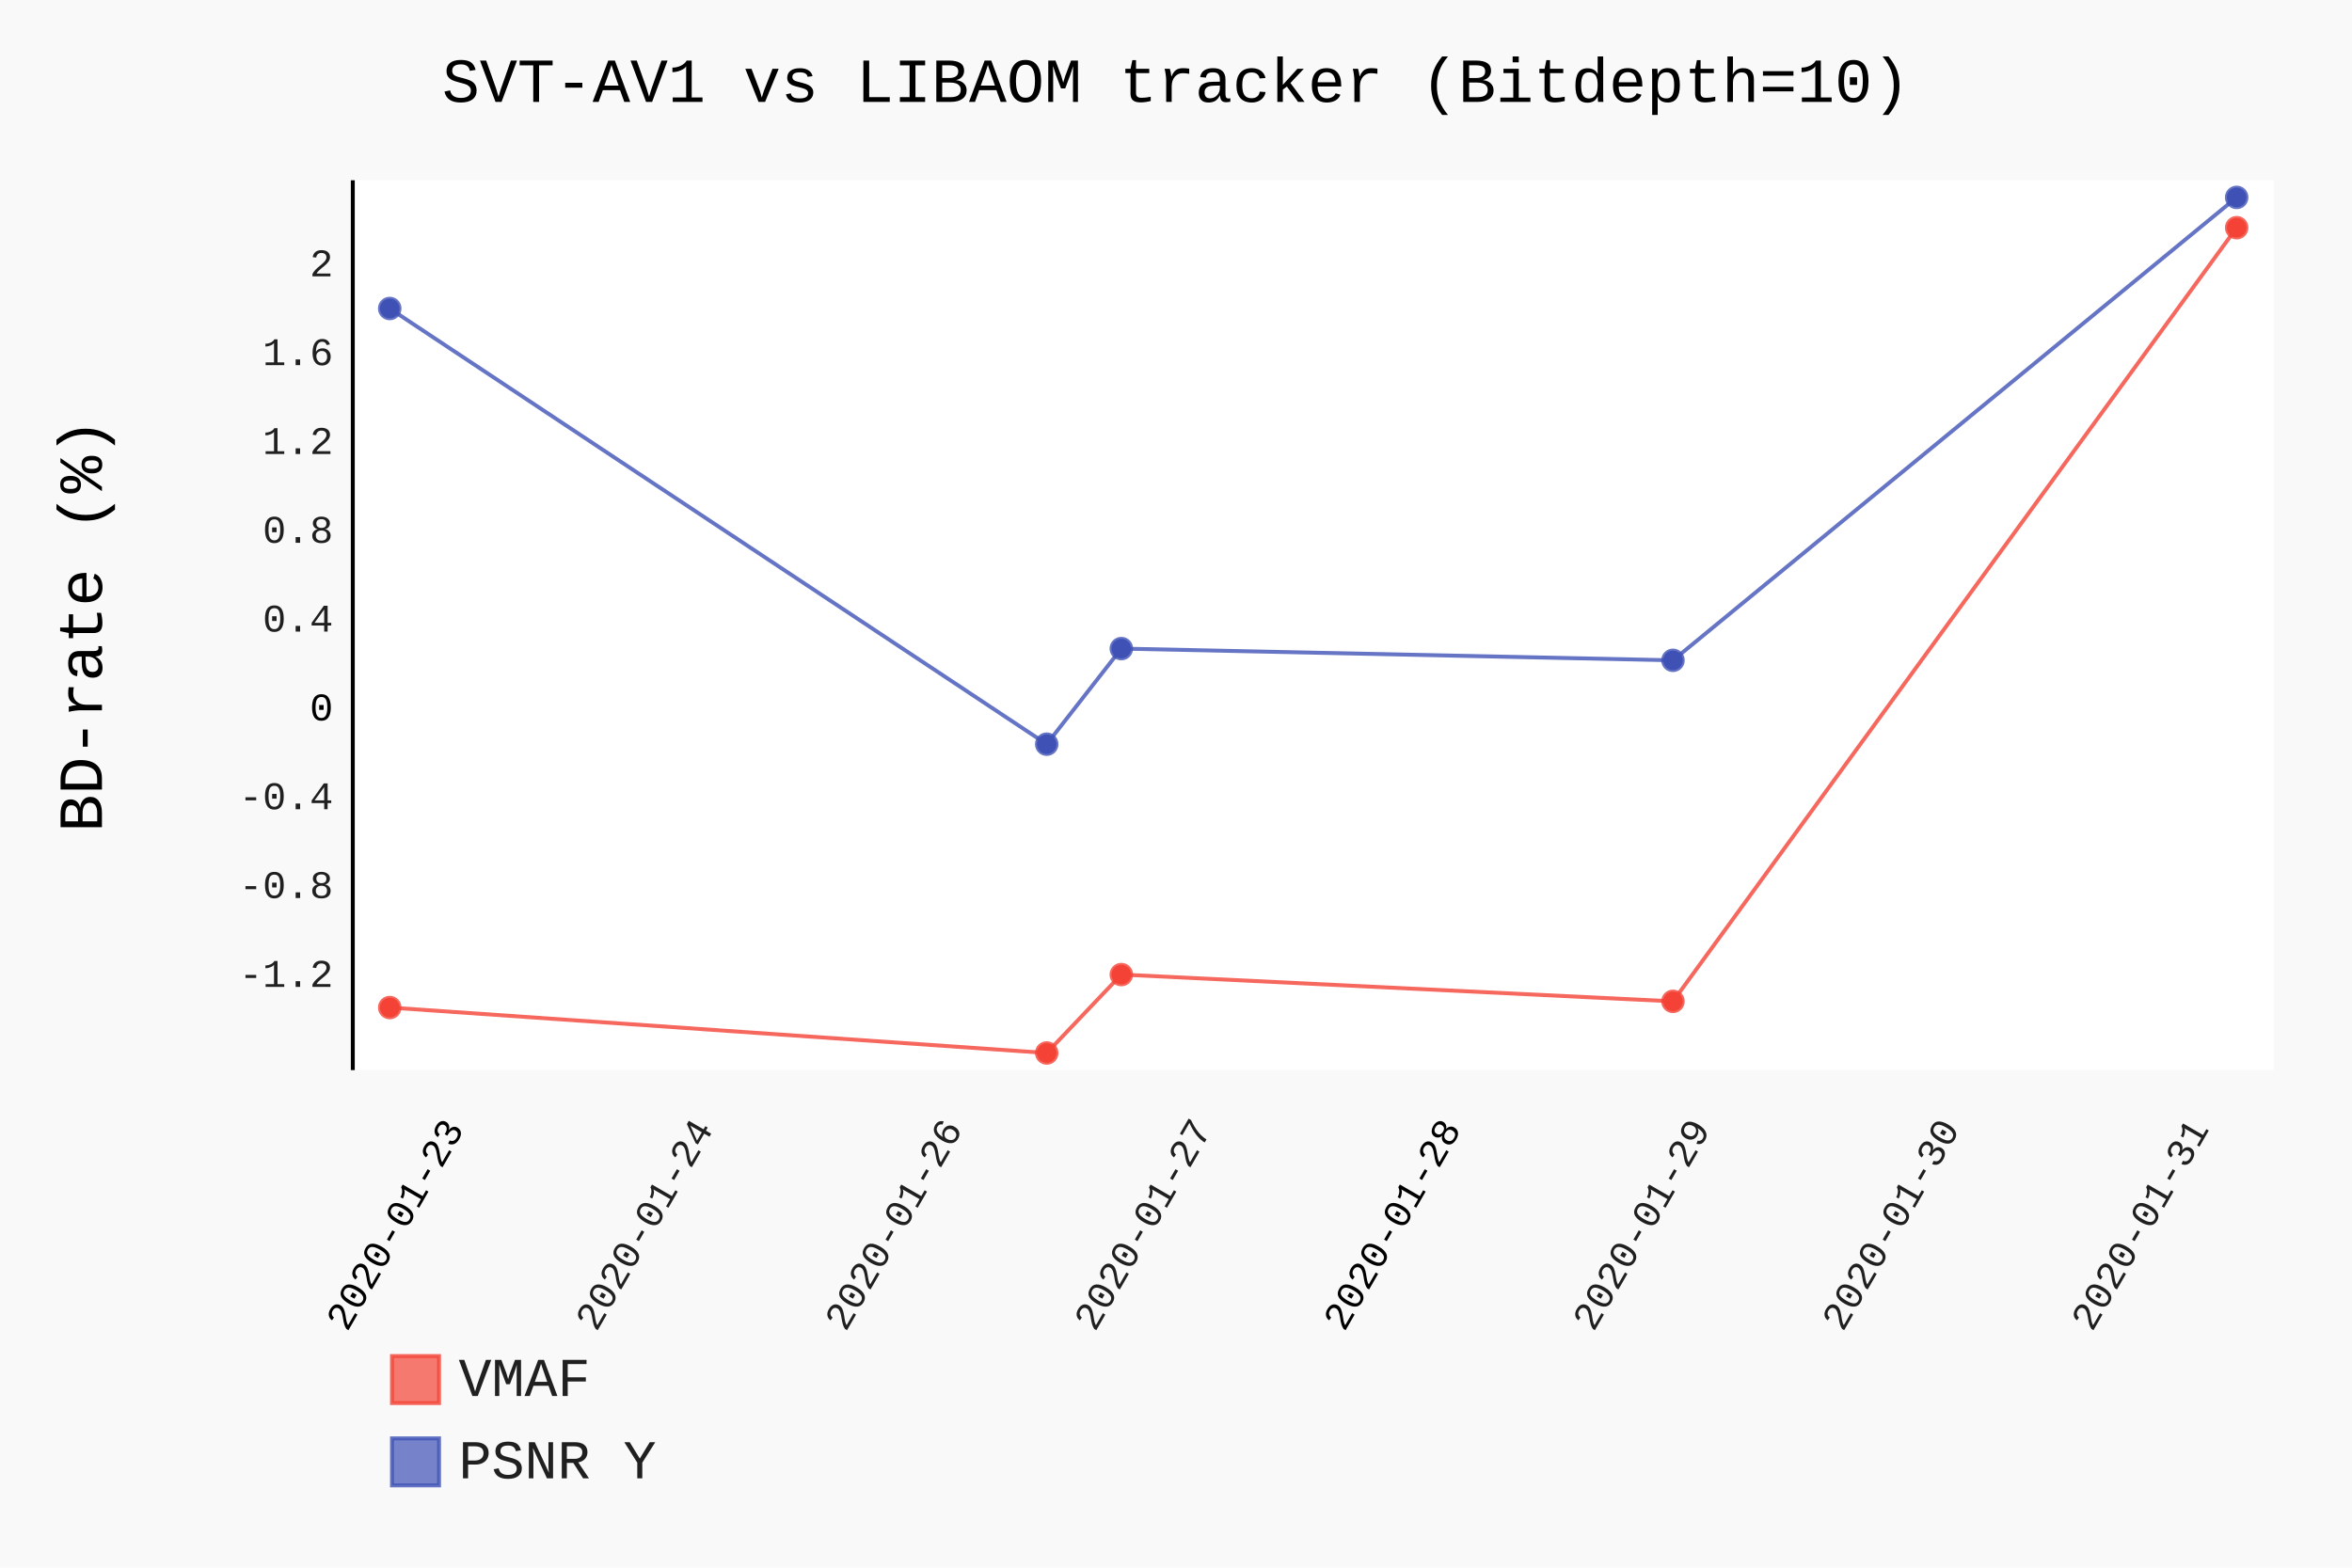
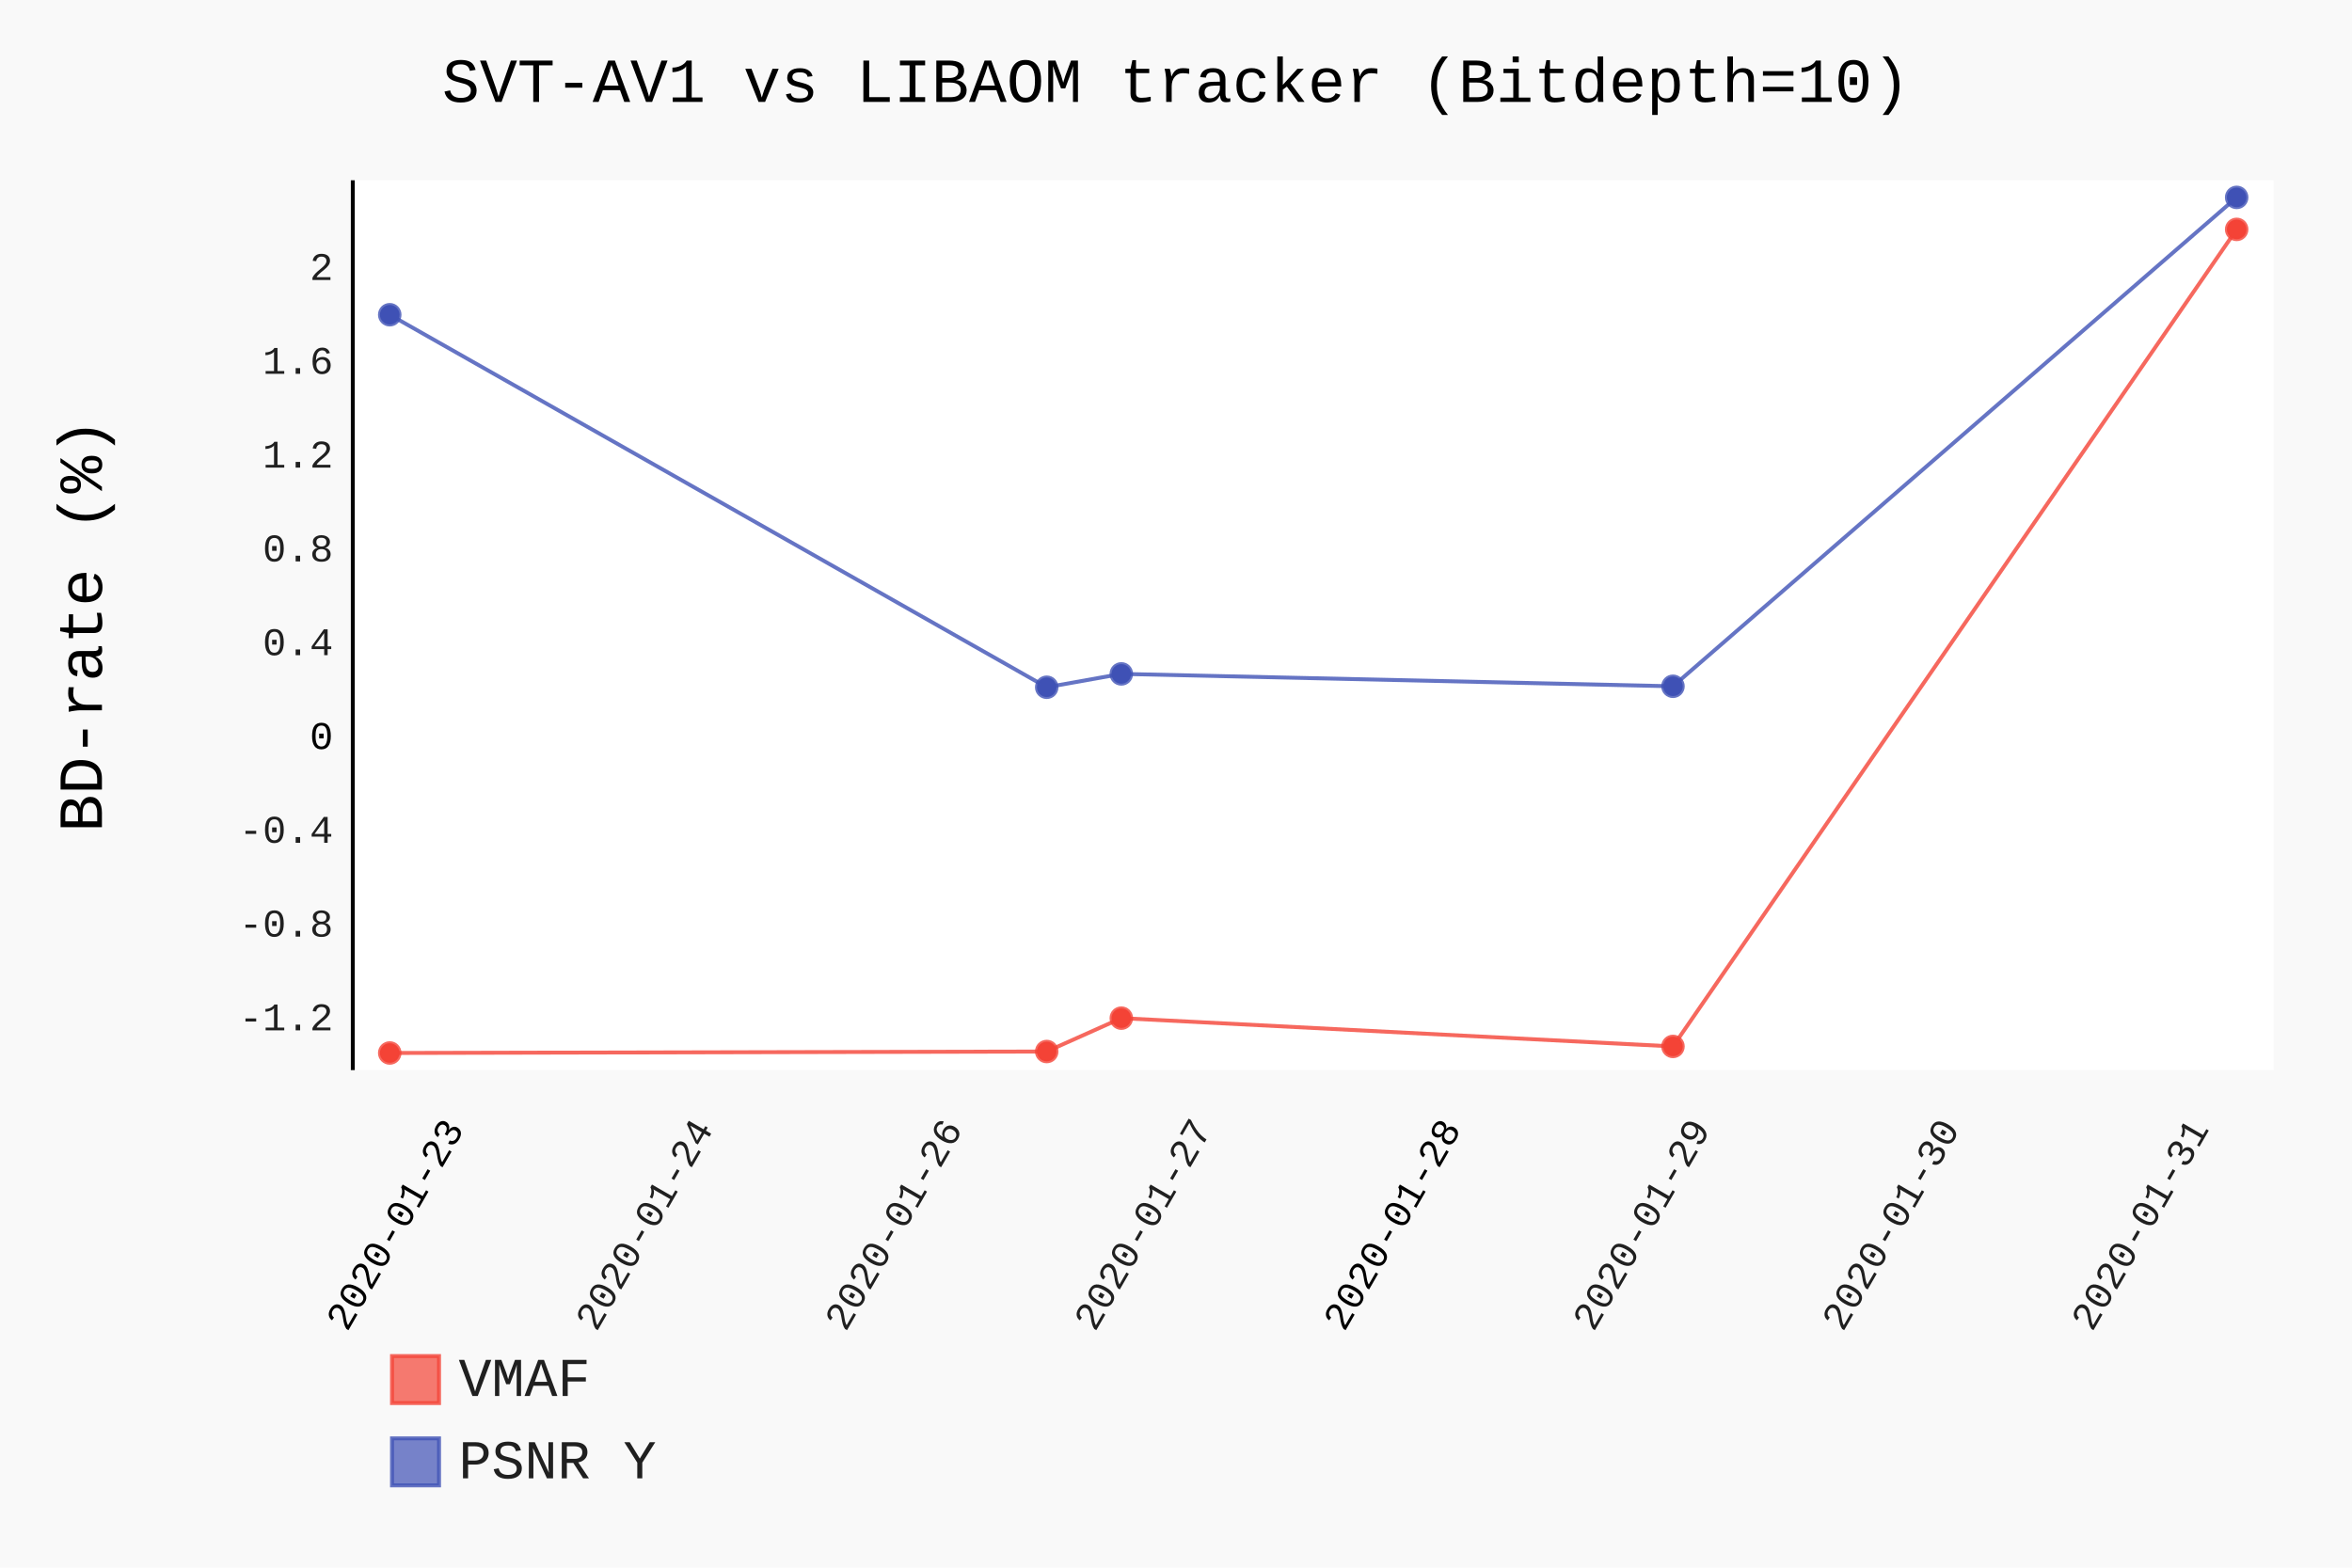
- <svg xmlns="http://www.w3.org/2000/svg" class="pygal-chart" id="chart-9b066d10-af1e-48f9-93ca-e7b9562f1448" viewBox="0 0 600 400">
+ <svg xmlns="http://www.w3.org/2000/svg" class="pygal-chart" id="chart-f161f53d-8648-484b-b93d-1e46942a1ac2" viewBox="0 0 600 400">
  <defs>
-     <style type="text/css">#chart-9b066d10-af1e-48f9-93ca-e7b9562f1448{-webkit-user-select:none;-webkit-font-smoothing:antialiased;font-family:Consolas,"Liberation Mono",Menlo,Courier,monospace}#chart-9b066d10-af1e-48f9-93ca-e7b9562f1448 .title{font-family:Consolas,"Liberation Mono",Menlo,Courier,monospace;font-size:16px}#chart-9b066d10-af1e-48f9-93ca-e7b9562f1448 .legends .legend text{font-family:Consolas,"Liberation Mono",Menlo,Courier,monospace;font-size:14px}#chart-9b066d10-af1e-48f9-93ca-e7b9562f1448 .axis text{font-family:Consolas,"Liberation Mono",Menlo,Courier,monospace;font-size:10px}#chart-9b066d10-af1e-48f9-93ca-e7b9562f1448 .axis text.major{font-family:Consolas,"Liberation Mono",Menlo,Courier,monospace;font-size:10px}#chart-9b066d10-af1e-48f9-93ca-e7b9562f1448 .text-overlay text.value{font-family:Consolas,"Liberation Mono",Menlo,Courier,monospace;font-size:16px}#chart-9b066d10-af1e-48f9-93ca-e7b9562f1448 .text-overlay text.label{font-family:Consolas,"Liberation Mono",Menlo,Courier,monospace;font-size:10px}#chart-9b066d10-af1e-48f9-93ca-e7b9562f1448 .tooltip{font-family:Consolas,"Liberation Mono",Menlo,Courier,monospace;font-size:14px}#chart-9b066d10-af1e-48f9-93ca-e7b9562f1448 text.no_data{font-family:Consolas,"Liberation Mono",Menlo,Courier,monospace;font-size:64px}
- #chart-9b066d10-af1e-48f9-93ca-e7b9562f1448{background-color:rgba(249,249,249,1)}#chart-9b066d10-af1e-48f9-93ca-e7b9562f1448 path,#chart-9b066d10-af1e-48f9-93ca-e7b9562f1448 line,#chart-9b066d10-af1e-48f9-93ca-e7b9562f1448 rect,#chart-9b066d10-af1e-48f9-93ca-e7b9562f1448 circle{-webkit-transition:150ms;-moz-transition:150ms;transition:150ms}#chart-9b066d10-af1e-48f9-93ca-e7b9562f1448 .graph &gt; .background{fill:rgba(249,249,249,1)}#chart-9b066d10-af1e-48f9-93ca-e7b9562f1448 .plot &gt; .background{fill:rgba(255,255,255,1)}#chart-9b066d10-af1e-48f9-93ca-e7b9562f1448 .graph{fill:rgba(0,0,0,.87)}#chart-9b066d10-af1e-48f9-93ca-e7b9562f1448 text.no_data{fill:rgba(0,0,0,1)}#chart-9b066d10-af1e-48f9-93ca-e7b9562f1448 .title{fill:rgba(0,0,0,1)}#chart-9b066d10-af1e-48f9-93ca-e7b9562f1448 .legends .legend text{fill:rgba(0,0,0,.87)}#chart-9b066d10-af1e-48f9-93ca-e7b9562f1448 .legends .legend:hover text{fill:rgba(0,0,0,1)}#chart-9b066d10-af1e-48f9-93ca-e7b9562f1448 .axis .line{stroke:rgba(0,0,0,1)}#chart-9b066d10-af1e-48f9-93ca-e7b9562f1448 .axis .guide.line{stroke:rgba(0,0,0,.54)}#chart-9b066d10-af1e-48f9-93ca-e7b9562f1448 .axis .major.line{stroke:rgba(0,0,0,.87)}#chart-9b066d10-af1e-48f9-93ca-e7b9562f1448 .axis text.major{fill:rgba(0,0,0,1)}#chart-9b066d10-af1e-48f9-93ca-e7b9562f1448 .axis.y .guides:hover .guide.line,#chart-9b066d10-af1e-48f9-93ca-e7b9562f1448 .line-graph .axis.x .guides:hover .guide.line,#chart-9b066d10-af1e-48f9-93ca-e7b9562f1448 .stackedline-graph .axis.x .guides:hover .guide.line,#chart-9b066d10-af1e-48f9-93ca-e7b9562f1448 .xy-graph .axis.x .guides:hover .guide.line{stroke:rgba(0,0,0,1)}#chart-9b066d10-af1e-48f9-93ca-e7b9562f1448 .axis .guides:hover text{fill:rgba(0,0,0,1)}#chart-9b066d10-af1e-48f9-93ca-e7b9562f1448 .reactive{fill-opacity:.7;stroke-opacity:.8}#chart-9b066d10-af1e-48f9-93ca-e7b9562f1448 .ci{stroke:rgba(0,0,0,.87)}#chart-9b066d10-af1e-48f9-93ca-e7b9562f1448 .reactive.active,#chart-9b066d10-af1e-48f9-93ca-e7b9562f1448 .active .reactive{fill-opacity:.8;stroke-opacity:.9;stroke-width:4}#chart-9b066d10-af1e-48f9-93ca-e7b9562f1448 .ci .reactive.active{stroke-width:1.5}#chart-9b066d10-af1e-48f9-93ca-e7b9562f1448 .series text{fill:rgba(0,0,0,1)}#chart-9b066d10-af1e-48f9-93ca-e7b9562f1448 .tooltip rect{fill:rgba(255,255,255,1);stroke:rgba(0,0,0,1);-webkit-transition:opacity 150ms;-moz-transition:opacity 150ms;transition:opacity 150ms}#chart-9b066d10-af1e-48f9-93ca-e7b9562f1448 .tooltip .label{fill:rgba(0,0,0,.87)}#chart-9b066d10-af1e-48f9-93ca-e7b9562f1448 .tooltip .label{fill:rgba(0,0,0,.87)}#chart-9b066d10-af1e-48f9-93ca-e7b9562f1448 .tooltip .legend{font-size:.8em;fill:rgba(0,0,0,.54)}#chart-9b066d10-af1e-48f9-93ca-e7b9562f1448 .tooltip .x_label{font-size:.6em;fill:rgba(0,0,0,1)}#chart-9b066d10-af1e-48f9-93ca-e7b9562f1448 .tooltip .xlink{font-size:.5em;text-decoration:underline}#chart-9b066d10-af1e-48f9-93ca-e7b9562f1448 .tooltip .value{font-size:1.5em}#chart-9b066d10-af1e-48f9-93ca-e7b9562f1448 .bound{font-size:.5em}#chart-9b066d10-af1e-48f9-93ca-e7b9562f1448 .max-value{font-size:.75em;fill:rgba(0,0,0,.54)}#chart-9b066d10-af1e-48f9-93ca-e7b9562f1448 .map-element{fill:rgba(255,255,255,1);stroke:rgba(0,0,0,.54) !important}#chart-9b066d10-af1e-48f9-93ca-e7b9562f1448 .map-element .reactive{fill-opacity:inherit;stroke-opacity:inherit}#chart-9b066d10-af1e-48f9-93ca-e7b9562f1448 .color-0,#chart-9b066d10-af1e-48f9-93ca-e7b9562f1448 .color-0 a:visited{stroke:#F44336;fill:#F44336}#chart-9b066d10-af1e-48f9-93ca-e7b9562f1448 .color-1,#chart-9b066d10-af1e-48f9-93ca-e7b9562f1448 .color-1 a:visited{stroke:#3F51B5;fill:#3F51B5}#chart-9b066d10-af1e-48f9-93ca-e7b9562f1448 .text-overlay .color-0 text{fill:black}#chart-9b066d10-af1e-48f9-93ca-e7b9562f1448 .text-overlay .color-1 text{fill:black}
- #chart-9b066d10-af1e-48f9-93ca-e7b9562f1448 text.no_data{text-anchor:middle}#chart-9b066d10-af1e-48f9-93ca-e7b9562f1448 .guide.line{fill:none}#chart-9b066d10-af1e-48f9-93ca-e7b9562f1448 .centered{text-anchor:middle}#chart-9b066d10-af1e-48f9-93ca-e7b9562f1448 .title{text-anchor:middle}#chart-9b066d10-af1e-48f9-93ca-e7b9562f1448 .legends .legend text{fill-opacity:1}#chart-9b066d10-af1e-48f9-93ca-e7b9562f1448 .axis.x text{text-anchor:middle}#chart-9b066d10-af1e-48f9-93ca-e7b9562f1448 .axis.x:not(.web) text[transform]{text-anchor:start}#chart-9b066d10-af1e-48f9-93ca-e7b9562f1448 .axis.x:not(.web) text[transform].backwards{text-anchor:end}#chart-9b066d10-af1e-48f9-93ca-e7b9562f1448 .axis.y text{text-anchor:end}#chart-9b066d10-af1e-48f9-93ca-e7b9562f1448 .axis.y text[transform].backwards{text-anchor:start}#chart-9b066d10-af1e-48f9-93ca-e7b9562f1448 .axis.y2 text{text-anchor:start}#chart-9b066d10-af1e-48f9-93ca-e7b9562f1448 .axis.y2 text[transform].backwards{text-anchor:end}#chart-9b066d10-af1e-48f9-93ca-e7b9562f1448 .axis .guide.line{stroke-dasharray:4,4}#chart-9b066d10-af1e-48f9-93ca-e7b9562f1448 .axis .major.guide.line{stroke-dasharray:6,6}#chart-9b066d10-af1e-48f9-93ca-e7b9562f1448 .horizontal .axis.y .guide.line,#chart-9b066d10-af1e-48f9-93ca-e7b9562f1448 .horizontal .axis.y2 .guide.line,#chart-9b066d10-af1e-48f9-93ca-e7b9562f1448 .vertical .axis.x .guide.line{opacity:0}#chart-9b066d10-af1e-48f9-93ca-e7b9562f1448 .horizontal .axis.always_show .guide.line,#chart-9b066d10-af1e-48f9-93ca-e7b9562f1448 .vertical .axis.always_show .guide.line{opacity:1 !important}#chart-9b066d10-af1e-48f9-93ca-e7b9562f1448 .axis.y .guides:hover .guide.line,#chart-9b066d10-af1e-48f9-93ca-e7b9562f1448 .axis.y2 .guides:hover .guide.line,#chart-9b066d10-af1e-48f9-93ca-e7b9562f1448 .axis.x .guides:hover .guide.line{opacity:1}#chart-9b066d10-af1e-48f9-93ca-e7b9562f1448 .axis .guides:hover text{opacity:1}#chart-9b066d10-af1e-48f9-93ca-e7b9562f1448 .nofill{fill:none}#chart-9b066d10-af1e-48f9-93ca-e7b9562f1448 .subtle-fill{fill-opacity:.2}#chart-9b066d10-af1e-48f9-93ca-e7b9562f1448 .dot{stroke-width:1px;fill-opacity:1}#chart-9b066d10-af1e-48f9-93ca-e7b9562f1448 .dot.active{stroke-width:5px}#chart-9b066d10-af1e-48f9-93ca-e7b9562f1448 .dot.negative{fill:transparent}#chart-9b066d10-af1e-48f9-93ca-e7b9562f1448 text,#chart-9b066d10-af1e-48f9-93ca-e7b9562f1448 tspan{stroke:none !important}#chart-9b066d10-af1e-48f9-93ca-e7b9562f1448 .series text.active{opacity:1}#chart-9b066d10-af1e-48f9-93ca-e7b9562f1448 .tooltip rect{fill-opacity:.95;stroke-width:.5}#chart-9b066d10-af1e-48f9-93ca-e7b9562f1448 .tooltip text{fill-opacity:1}#chart-9b066d10-af1e-48f9-93ca-e7b9562f1448 .showable{visibility:hidden}#chart-9b066d10-af1e-48f9-93ca-e7b9562f1448 .showable.shown{visibility:visible}#chart-9b066d10-af1e-48f9-93ca-e7b9562f1448 .gauge-background{fill:rgba(229,229,229,1);stroke:none}#chart-9b066d10-af1e-48f9-93ca-e7b9562f1448 .bg-lines{stroke:rgba(249,249,249,1);stroke-width:2px}</style>
+     <style type="text/css">#chart-f161f53d-8648-484b-b93d-1e46942a1ac2{-webkit-user-select:none;-webkit-font-smoothing:antialiased;font-family:Consolas,"Liberation Mono",Menlo,Courier,monospace}#chart-f161f53d-8648-484b-b93d-1e46942a1ac2 .title{font-family:Consolas,"Liberation Mono",Menlo,Courier,monospace;font-size:16px}#chart-f161f53d-8648-484b-b93d-1e46942a1ac2 .legends .legend text{font-family:Consolas,"Liberation Mono",Menlo,Courier,monospace;font-size:14px}#chart-f161f53d-8648-484b-b93d-1e46942a1ac2 .axis text{font-family:Consolas,"Liberation Mono",Menlo,Courier,monospace;font-size:10px}#chart-f161f53d-8648-484b-b93d-1e46942a1ac2 .axis text.major{font-family:Consolas,"Liberation Mono",Menlo,Courier,monospace;font-size:10px}#chart-f161f53d-8648-484b-b93d-1e46942a1ac2 .text-overlay text.value{font-family:Consolas,"Liberation Mono",Menlo,Courier,monospace;font-size:16px}#chart-f161f53d-8648-484b-b93d-1e46942a1ac2 .text-overlay text.label{font-family:Consolas,"Liberation Mono",Menlo,Courier,monospace;font-size:10px}#chart-f161f53d-8648-484b-b93d-1e46942a1ac2 .tooltip{font-family:Consolas,"Liberation Mono",Menlo,Courier,monospace;font-size:14px}#chart-f161f53d-8648-484b-b93d-1e46942a1ac2 text.no_data{font-family:Consolas,"Liberation Mono",Menlo,Courier,monospace;font-size:64px}
+ #chart-f161f53d-8648-484b-b93d-1e46942a1ac2{background-color:rgba(249,249,249,1)}#chart-f161f53d-8648-484b-b93d-1e46942a1ac2 path,#chart-f161f53d-8648-484b-b93d-1e46942a1ac2 line,#chart-f161f53d-8648-484b-b93d-1e46942a1ac2 rect,#chart-f161f53d-8648-484b-b93d-1e46942a1ac2 circle{-webkit-transition:150ms;-moz-transition:150ms;transition:150ms}#chart-f161f53d-8648-484b-b93d-1e46942a1ac2 .graph &gt; .background{fill:rgba(249,249,249,1)}#chart-f161f53d-8648-484b-b93d-1e46942a1ac2 .plot &gt; .background{fill:rgba(255,255,255,1)}#chart-f161f53d-8648-484b-b93d-1e46942a1ac2 .graph{fill:rgba(0,0,0,.87)}#chart-f161f53d-8648-484b-b93d-1e46942a1ac2 text.no_data{fill:rgba(0,0,0,1)}#chart-f161f53d-8648-484b-b93d-1e46942a1ac2 .title{fill:rgba(0,0,0,1)}#chart-f161f53d-8648-484b-b93d-1e46942a1ac2 .legends .legend text{fill:rgba(0,0,0,.87)}#chart-f161f53d-8648-484b-b93d-1e46942a1ac2 .legends .legend:hover text{fill:rgba(0,0,0,1)}#chart-f161f53d-8648-484b-b93d-1e46942a1ac2 .axis .line{stroke:rgba(0,0,0,1)}#chart-f161f53d-8648-484b-b93d-1e46942a1ac2 .axis .guide.line{stroke:rgba(0,0,0,.54)}#chart-f161f53d-8648-484b-b93d-1e46942a1ac2 .axis .major.line{stroke:rgba(0,0,0,.87)}#chart-f161f53d-8648-484b-b93d-1e46942a1ac2 .axis text.major{fill:rgba(0,0,0,1)}#chart-f161f53d-8648-484b-b93d-1e46942a1ac2 .axis.y .guides:hover .guide.line,#chart-f161f53d-8648-484b-b93d-1e46942a1ac2 .line-graph .axis.x .guides:hover .guide.line,#chart-f161f53d-8648-484b-b93d-1e46942a1ac2 .stackedline-graph .axis.x .guides:hover .guide.line,#chart-f161f53d-8648-484b-b93d-1e46942a1ac2 .xy-graph .axis.x .guides:hover .guide.line{stroke:rgba(0,0,0,1)}#chart-f161f53d-8648-484b-b93d-1e46942a1ac2 .axis .guides:hover text{fill:rgba(0,0,0,1)}#chart-f161f53d-8648-484b-b93d-1e46942a1ac2 .reactive{fill-opacity:.7;stroke-opacity:.8}#chart-f161f53d-8648-484b-b93d-1e46942a1ac2 .ci{stroke:rgba(0,0,0,.87)}#chart-f161f53d-8648-484b-b93d-1e46942a1ac2 .reactive.active,#chart-f161f53d-8648-484b-b93d-1e46942a1ac2 .active .reactive{fill-opacity:.8;stroke-opacity:.9;stroke-width:4}#chart-f161f53d-8648-484b-b93d-1e46942a1ac2 .ci .reactive.active{stroke-width:1.5}#chart-f161f53d-8648-484b-b93d-1e46942a1ac2 .series text{fill:rgba(0,0,0,1)}#chart-f161f53d-8648-484b-b93d-1e46942a1ac2 .tooltip rect{fill:rgba(255,255,255,1);stroke:rgba(0,0,0,1);-webkit-transition:opacity 150ms;-moz-transition:opacity 150ms;transition:opacity 150ms}#chart-f161f53d-8648-484b-b93d-1e46942a1ac2 .tooltip .label{fill:rgba(0,0,0,.87)}#chart-f161f53d-8648-484b-b93d-1e46942a1ac2 .tooltip .label{fill:rgba(0,0,0,.87)}#chart-f161f53d-8648-484b-b93d-1e46942a1ac2 .tooltip .legend{font-size:.8em;fill:rgba(0,0,0,.54)}#chart-f161f53d-8648-484b-b93d-1e46942a1ac2 .tooltip .x_label{font-size:.6em;fill:rgba(0,0,0,1)}#chart-f161f53d-8648-484b-b93d-1e46942a1ac2 .tooltip .xlink{font-size:.5em;text-decoration:underline}#chart-f161f53d-8648-484b-b93d-1e46942a1ac2 .tooltip .value{font-size:1.5em}#chart-f161f53d-8648-484b-b93d-1e46942a1ac2 .bound{font-size:.5em}#chart-f161f53d-8648-484b-b93d-1e46942a1ac2 .max-value{font-size:.75em;fill:rgba(0,0,0,.54)}#chart-f161f53d-8648-484b-b93d-1e46942a1ac2 .map-element{fill:rgba(255,255,255,1);stroke:rgba(0,0,0,.54) !important}#chart-f161f53d-8648-484b-b93d-1e46942a1ac2 .map-element .reactive{fill-opacity:inherit;stroke-opacity:inherit}#chart-f161f53d-8648-484b-b93d-1e46942a1ac2 .color-0,#chart-f161f53d-8648-484b-b93d-1e46942a1ac2 .color-0 a:visited{stroke:#F44336;fill:#F44336}#chart-f161f53d-8648-484b-b93d-1e46942a1ac2 .color-1,#chart-f161f53d-8648-484b-b93d-1e46942a1ac2 .color-1 a:visited{stroke:#3F51B5;fill:#3F51B5}#chart-f161f53d-8648-484b-b93d-1e46942a1ac2 .text-overlay .color-0 text{fill:black}#chart-f161f53d-8648-484b-b93d-1e46942a1ac2 .text-overlay .color-1 text{fill:black}
+ #chart-f161f53d-8648-484b-b93d-1e46942a1ac2 text.no_data{text-anchor:middle}#chart-f161f53d-8648-484b-b93d-1e46942a1ac2 .guide.line{fill:none}#chart-f161f53d-8648-484b-b93d-1e46942a1ac2 .centered{text-anchor:middle}#chart-f161f53d-8648-484b-b93d-1e46942a1ac2 .title{text-anchor:middle}#chart-f161f53d-8648-484b-b93d-1e46942a1ac2 .legends .legend text{fill-opacity:1}#chart-f161f53d-8648-484b-b93d-1e46942a1ac2 .axis.x text{text-anchor:middle}#chart-f161f53d-8648-484b-b93d-1e46942a1ac2 .axis.x:not(.web) text[transform]{text-anchor:start}#chart-f161f53d-8648-484b-b93d-1e46942a1ac2 .axis.x:not(.web) text[transform].backwards{text-anchor:end}#chart-f161f53d-8648-484b-b93d-1e46942a1ac2 .axis.y text{text-anchor:end}#chart-f161f53d-8648-484b-b93d-1e46942a1ac2 .axis.y text[transform].backwards{text-anchor:start}#chart-f161f53d-8648-484b-b93d-1e46942a1ac2 .axis.y2 text{text-anchor:start}#chart-f161f53d-8648-484b-b93d-1e46942a1ac2 .axis.y2 text[transform].backwards{text-anchor:end}#chart-f161f53d-8648-484b-b93d-1e46942a1ac2 .axis .guide.line{stroke-dasharray:4,4}#chart-f161f53d-8648-484b-b93d-1e46942a1ac2 .axis .major.guide.line{stroke-dasharray:6,6}#chart-f161f53d-8648-484b-b93d-1e46942a1ac2 .horizontal .axis.y .guide.line,#chart-f161f53d-8648-484b-b93d-1e46942a1ac2 .horizontal .axis.y2 .guide.line,#chart-f161f53d-8648-484b-b93d-1e46942a1ac2 .vertical .axis.x .guide.line{opacity:0}#chart-f161f53d-8648-484b-b93d-1e46942a1ac2 .horizontal .axis.always_show .guide.line,#chart-f161f53d-8648-484b-b93d-1e46942a1ac2 .vertical .axis.always_show .guide.line{opacity:1 !important}#chart-f161f53d-8648-484b-b93d-1e46942a1ac2 .axis.y .guides:hover .guide.line,#chart-f161f53d-8648-484b-b93d-1e46942a1ac2 .axis.y2 .guides:hover .guide.line,#chart-f161f53d-8648-484b-b93d-1e46942a1ac2 .axis.x .guides:hover .guide.line{opacity:1}#chart-f161f53d-8648-484b-b93d-1e46942a1ac2 .axis .guides:hover text{opacity:1}#chart-f161f53d-8648-484b-b93d-1e46942a1ac2 .nofill{fill:none}#chart-f161f53d-8648-484b-b93d-1e46942a1ac2 .subtle-fill{fill-opacity:.2}#chart-f161f53d-8648-484b-b93d-1e46942a1ac2 .dot{stroke-width:1px;fill-opacity:1}#chart-f161f53d-8648-484b-b93d-1e46942a1ac2 .dot.active{stroke-width:5px}#chart-f161f53d-8648-484b-b93d-1e46942a1ac2 .dot.negative{fill:transparent}#chart-f161f53d-8648-484b-b93d-1e46942a1ac2 text,#chart-f161f53d-8648-484b-b93d-1e46942a1ac2 tspan{stroke:none !important}#chart-f161f53d-8648-484b-b93d-1e46942a1ac2 .series text.active{opacity:1}#chart-f161f53d-8648-484b-b93d-1e46942a1ac2 .tooltip rect{fill-opacity:.95;stroke-width:.5}#chart-f161f53d-8648-484b-b93d-1e46942a1ac2 .tooltip text{fill-opacity:1}#chart-f161f53d-8648-484b-b93d-1e46942a1ac2 .showable{visibility:hidden}#chart-f161f53d-8648-484b-b93d-1e46942a1ac2 .showable.shown{visibility:visible}#chart-f161f53d-8648-484b-b93d-1e46942a1ac2 .gauge-background{fill:rgba(229,229,229,1);stroke:none}#chart-f161f53d-8648-484b-b93d-1e46942a1ac2 .bg-lines{stroke:rgba(249,249,249,1);stroke-width:2px}</style>
  </defs>
  <g class="graph datetimeline-graph vertical">
    <rect class="background" height="400" width="600" x="0" y="0" />
    <g class="plot" transform="translate(90, 46)">
      <rect class="background" height="227.038" width="490.0" x="0" y="0" />
      <g class="axis y">
        <g class="guides">
-           <text class="" x="-5" y="205.801">-1.2</text>
+           <text class="" x="-5" y="216.9">-1.2</text>
        </g>
        <g class="guides">
-           <text class="" x="-5" y="183.14">-0.8</text>
+           <text class="" x="-5" y="192.968">-0.8</text>
        </g>
        <g class="guides">
-           <text class="" x="-5" y="160.479">-0.4</text>
+           <text class="" x="-5" y="169.037">-0.4</text>
        </g>
        <g class="guides">
-           <text class="major" x="-5" y="137.818">0</text>
+           <text class="major" x="-5" y="145.105">0</text>
        </g>
        <g class="guides">
-           <text class="" x="-5" y="115.157">0.4</text>
+           <text class="" x="-5" y="121.173">0.4</text>
        </g>
        <g class="guides">
-           <text class="" x="-5" y="92.496">0.8</text>
+           <text class="" x="-5" y="97.242">0.8</text>
        </g>
        <g class="guides">
-           <text class="" x="-5" y="69.835">1.2</text>
+           <text class="" x="-5" y="73.31">1.2</text>
        </g>
        <g class="guides">
-           <text class="" x="-5" y="47.174">1.6</text>
+           <text class="" x="-5" y="49.378">1.6</text>
        </g>
        <g class="guides">
-           <text class="" x="-5" y="24.513">2</text>
+           <text class="" x="-5" y="25.447">2</text>
        </g>
      </g>
      <g class="axis x">
        <path class="line" d="M0 0 v227.038" />
        <g class="guides">
          <path class="major guide line" d="M28.545 0 v227.038" />
          <text class="major backwards" transform="rotate(300 28.54523 242.0385)" x="28.545" y="242.038">2020-01-23</text>
        </g>
        <g class="guides">
          <path class="guide line" d="M92.139 0 v227.038" />
          <text class="backwards" transform="rotate(300 92.13947 242.0385)" x="92.139" y="242.038">2020-01-24</text>
        </g>
        <g class="guides">
          <path class="guide line" d="M155.734 0 v227.038" />
          <text class="backwards" transform="rotate(300 155.7337 242.0385)" x="155.734" y="242.038">2020-01-26</text>
        </g>
        <g class="guides">
          <path class="guide line" d="M219.328 0 v227.038" />
          <text class="backwards" transform="rotate(300 219.328 242.0385)" x="219.328" y="242.038">2020-01-27</text>
        </g>
        <g class="guides">
          <path class="major guide line" d="M282.922 0 v227.038" />
          <text class="major backwards" transform="rotate(300 282.9222 242.0385)" x="282.922" y="242.038">2020-01-28</text>
        </g>
        <g class="guides">
          <path class="guide line" d="M346.516 0 v227.038" />
          <text class="backwards" transform="rotate(300 346.5164 242.0385)" x="346.516" y="242.038">2020-01-29</text>
        </g>
        <g class="guides">
          <path class="guide line" d="M410.111 0 v227.038" />
          <text class="backwards" transform="rotate(300 410.1107 242.0385)" x="410.111" y="242.038">2020-01-30</text>
        </g>
        <g class="guides">
          <path class="guide line" d="M473.705 0 v227.038" />
          <text class="backwards" transform="rotate(300 473.7049 242.0385)" x="473.705" y="242.038">2020-01-31</text>
        </g>
      </g>
      <g class="series serie-0 color-0">
-         <path class="line reactive nofill" d="M9.423 211.081 L177.02 222.672 196.052 202.666 336.779 209.497 480.577 12.095" />
+         <path class="line reactive nofill" d="M9.423 222.672 L177.02 222.298 196.052 213.786 336.779 221 480.577 12.529" />
      </g>
      <g class="series serie-1 color-1">
-         <path class="line reactive nofill" d="M9.423 32.715 L177.02 143.878 196.052 119.491 336.779 122.483 480.577 4.366" />
+         <path class="line reactive nofill" d="M9.423 34.305 L177.02 129.355 196.052 125.947 336.779 129.107 480.577 4.366" />
      </g>
    </g>
    <g class="titles">
      <text class="title plot_title" x="300.0" y="26">SVT-AV1 vs LIBAOM tracker (Bitdepth=10)</text>
      <text class="title" transform="rotate(-90 0 159.5192)" x="0" y="185.519">BD-rate (%)</text>
    </g>
    <g class="plot overlay" transform="translate(90, 46)">
      <g class="series serie-0 color-0">
        <g class="dots">
-           <circle class="dot reactive tooltip-trigger" cx="9.423" cy="211.081" r="2.5" />
+           <circle class="dot reactive tooltip-trigger" cx="9.423" cy="222.672" r="2.5" />
        </g>
        <g class="dots">
-           <circle class="dot reactive tooltip-trigger" cx="177.02" cy="222.672" r="2.5" />
+           <circle class="dot reactive tooltip-trigger" cx="177.02" cy="222.298" r="2.5" />
        </g>
        <g class="dots">
-           <circle class="dot reactive tooltip-trigger" cx="196.052" cy="202.666" r="2.5" />
+           <circle class="dot reactive tooltip-trigger" cx="196.052" cy="213.786" r="2.5" />
        </g>
        <g class="dots">
-           <circle class="dot reactive tooltip-trigger" cx="336.779" cy="209.497" r="2.5" />
+           <circle class="dot reactive tooltip-trigger" cx="336.779" cy="221" r="2.5" />
        </g>
        <g class="dots">
-           <circle class="dot reactive tooltip-trigger" cx="480.577" cy="12.095" r="2.5" />
+           <circle class="dot reactive tooltip-trigger" cx="480.577" cy="12.529" r="2.5" />
        </g>
      </g>
      <g class="series serie-1 color-1">
        <g class="dots">
-           <circle class="dot reactive tooltip-trigger" cx="9.423" cy="32.715" r="2.5" />
+           <circle class="dot reactive tooltip-trigger" cx="9.423" cy="34.305" r="2.5" />
        </g>
        <g class="dots">
-           <circle class="dot reactive tooltip-trigger" cx="177.02" cy="143.878" r="2.5" />
+           <circle class="dot reactive tooltip-trigger" cx="177.02" cy="129.355" r="2.5" />
        </g>
        <g class="dots">
-           <circle class="dot reactive tooltip-trigger" cx="196.052" cy="119.491" r="2.5" />
+           <circle class="dot reactive tooltip-trigger" cx="196.052" cy="125.947" r="2.5" />
        </g>
        <g class="dots">
-           <circle class="dot reactive tooltip-trigger" cx="336.779" cy="122.483" r="2.5" />
+           <circle class="dot reactive tooltip-trigger" cx="336.779" cy="129.107" r="2.5" />
        </g>
        <g class="dots">
          <circle class="dot reactive tooltip-trigger" cx="480.577" cy="4.366" r="2.5" />
        </g>
      </g>
    </g>
    <g class="plot text-overlay" transform="translate(90, 46)">
      <g class="series serie-0 color-0" />
      <g class="series serie-1 color-1" />
    </g>
    <g class="plot tooltip-overlay" transform="translate(90, 46)">
      <g class="tooltip" style="opacity: 0" transform="translate(0 0)">
        <rect class="tooltip-box" height="0" rx="0" ry="0" width="0" />
        <g class="text" />
      </g>
    </g>
    <g class="legends" transform="translate(100, 345)">
      <g class="legend reactive activate-serie" id="activate-serie-0">
        <rect class="color-0 reactive" height="12" width="12" x="0.0" y="1.0" />
        <text x="17.0" y="11.2">VMAF</text>
      </g>
      <g class="legend reactive activate-serie" id="activate-serie-1">
        <rect class="color-1 reactive" height="12" width="12" x="0.0" y="22.0" />
        <text x="17.0" y="32.2">PSNR Y</text>
      </g>
    </g>
  </g>
</svg>
